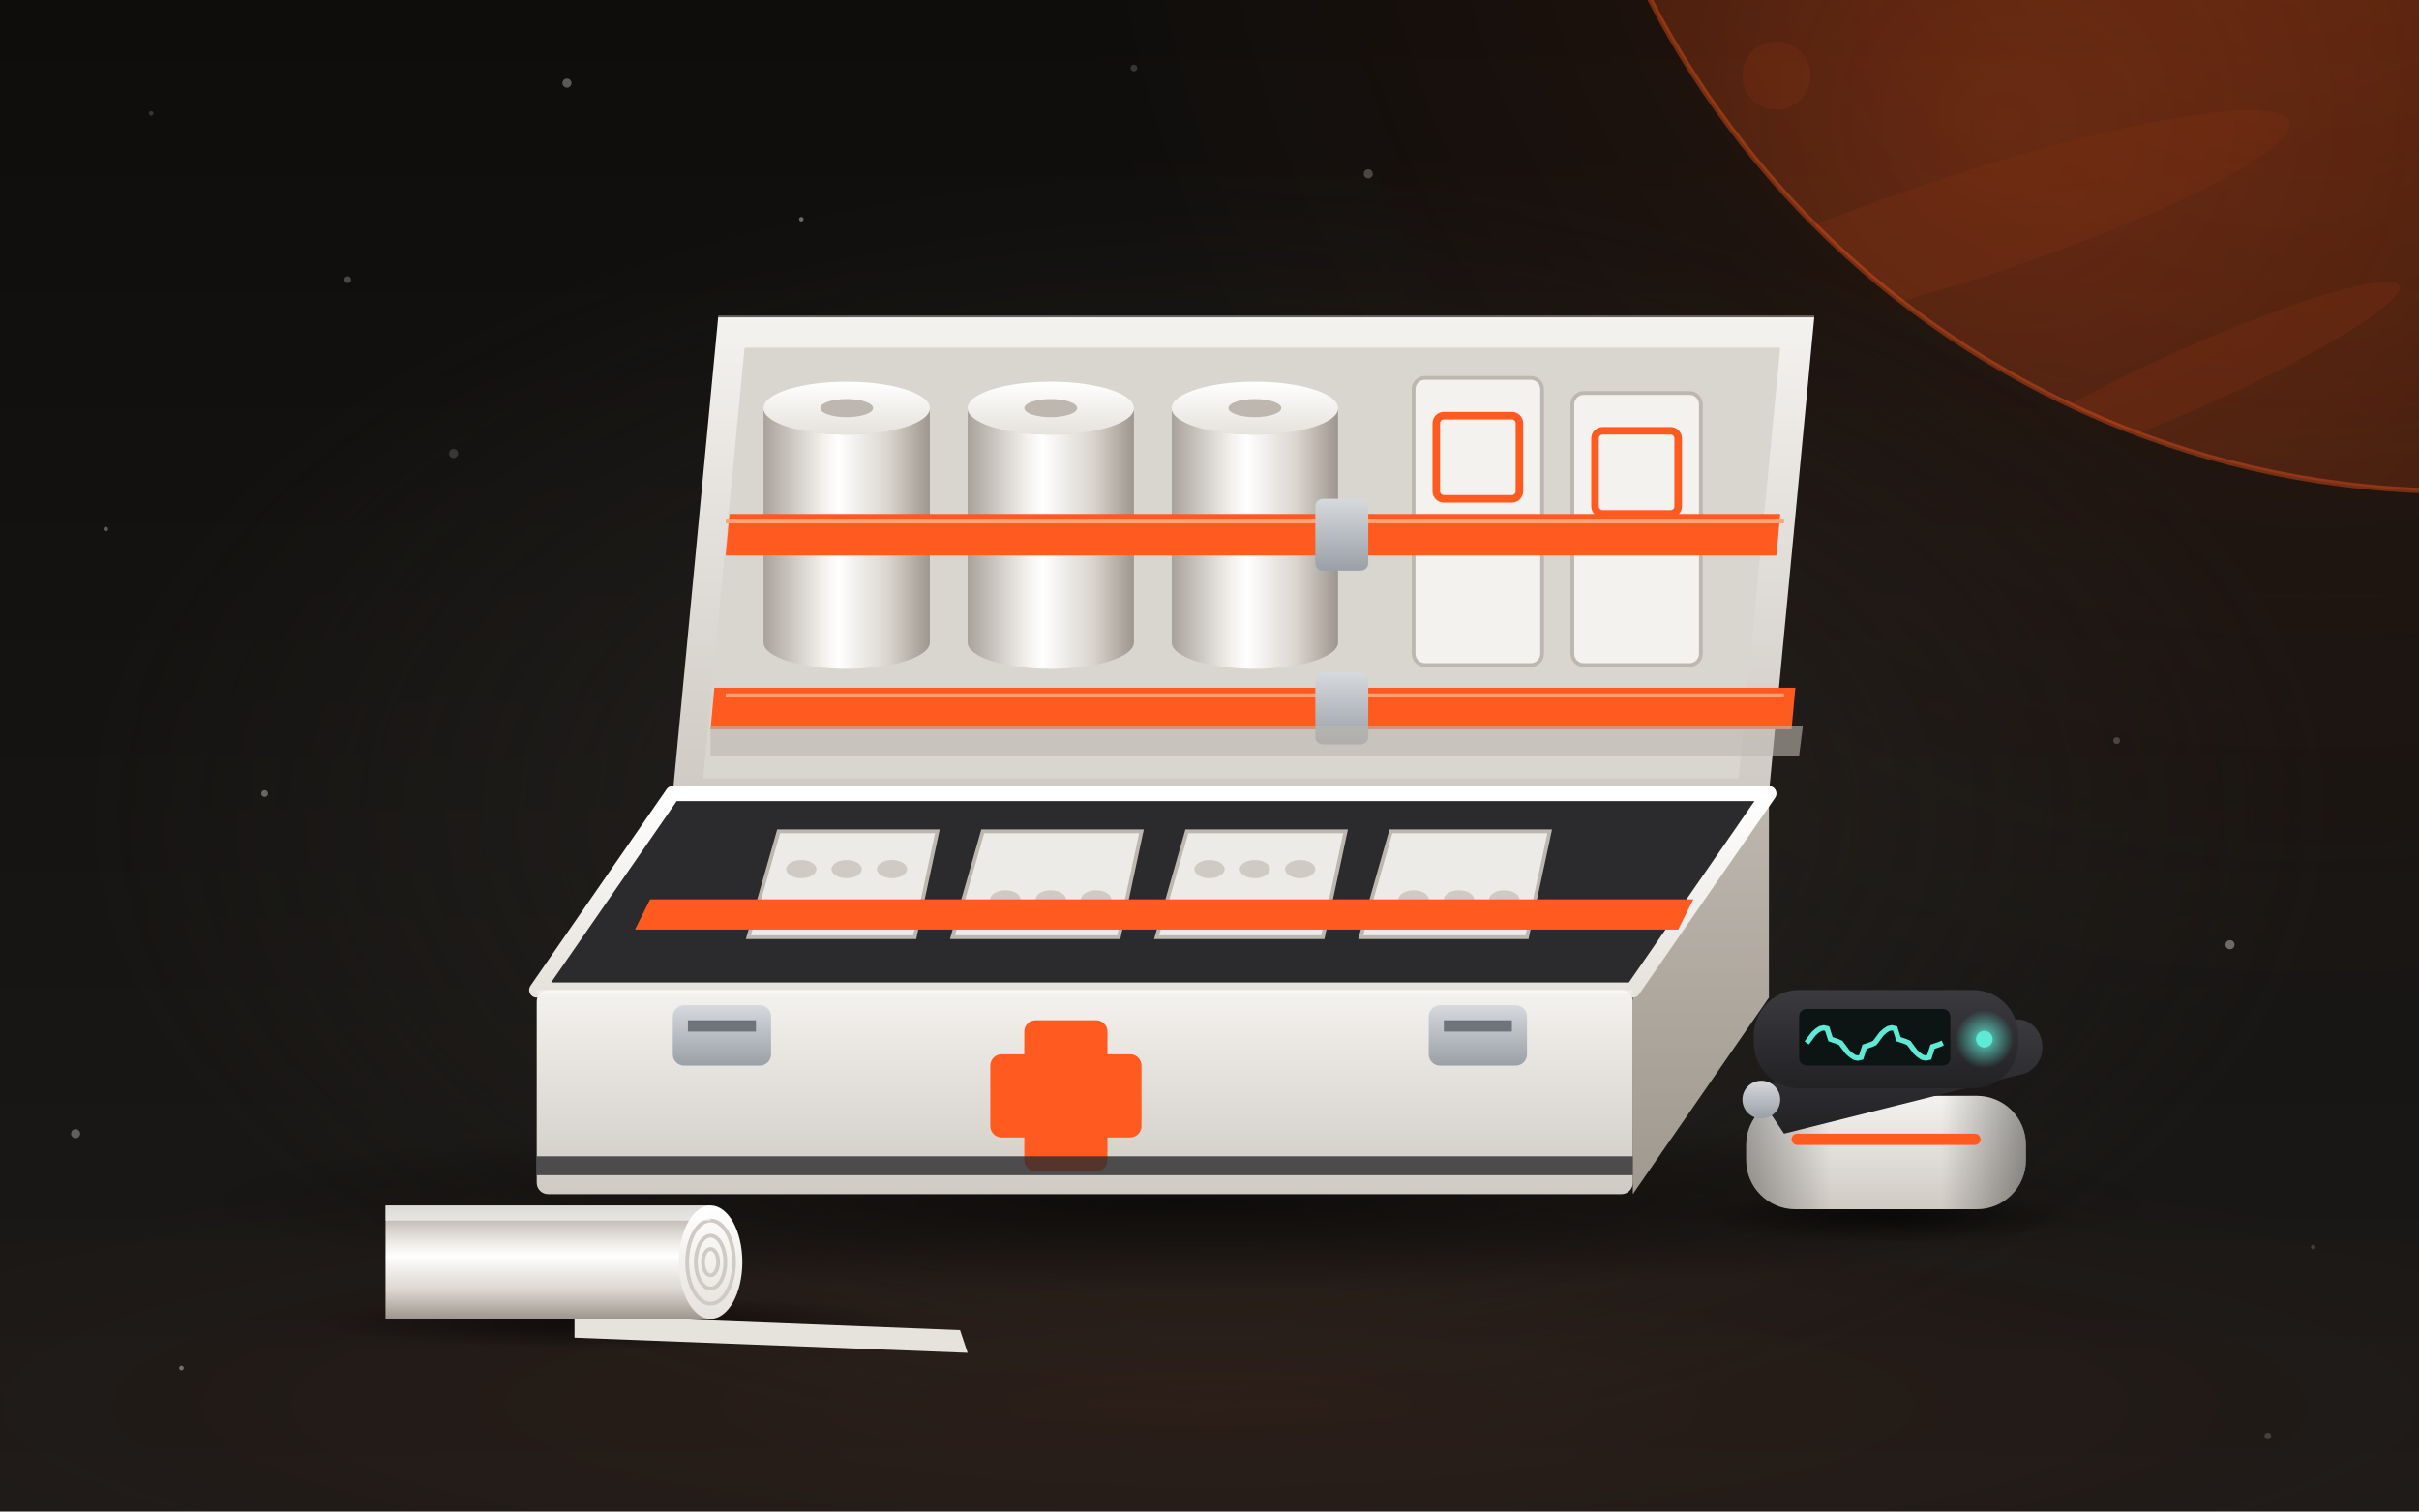
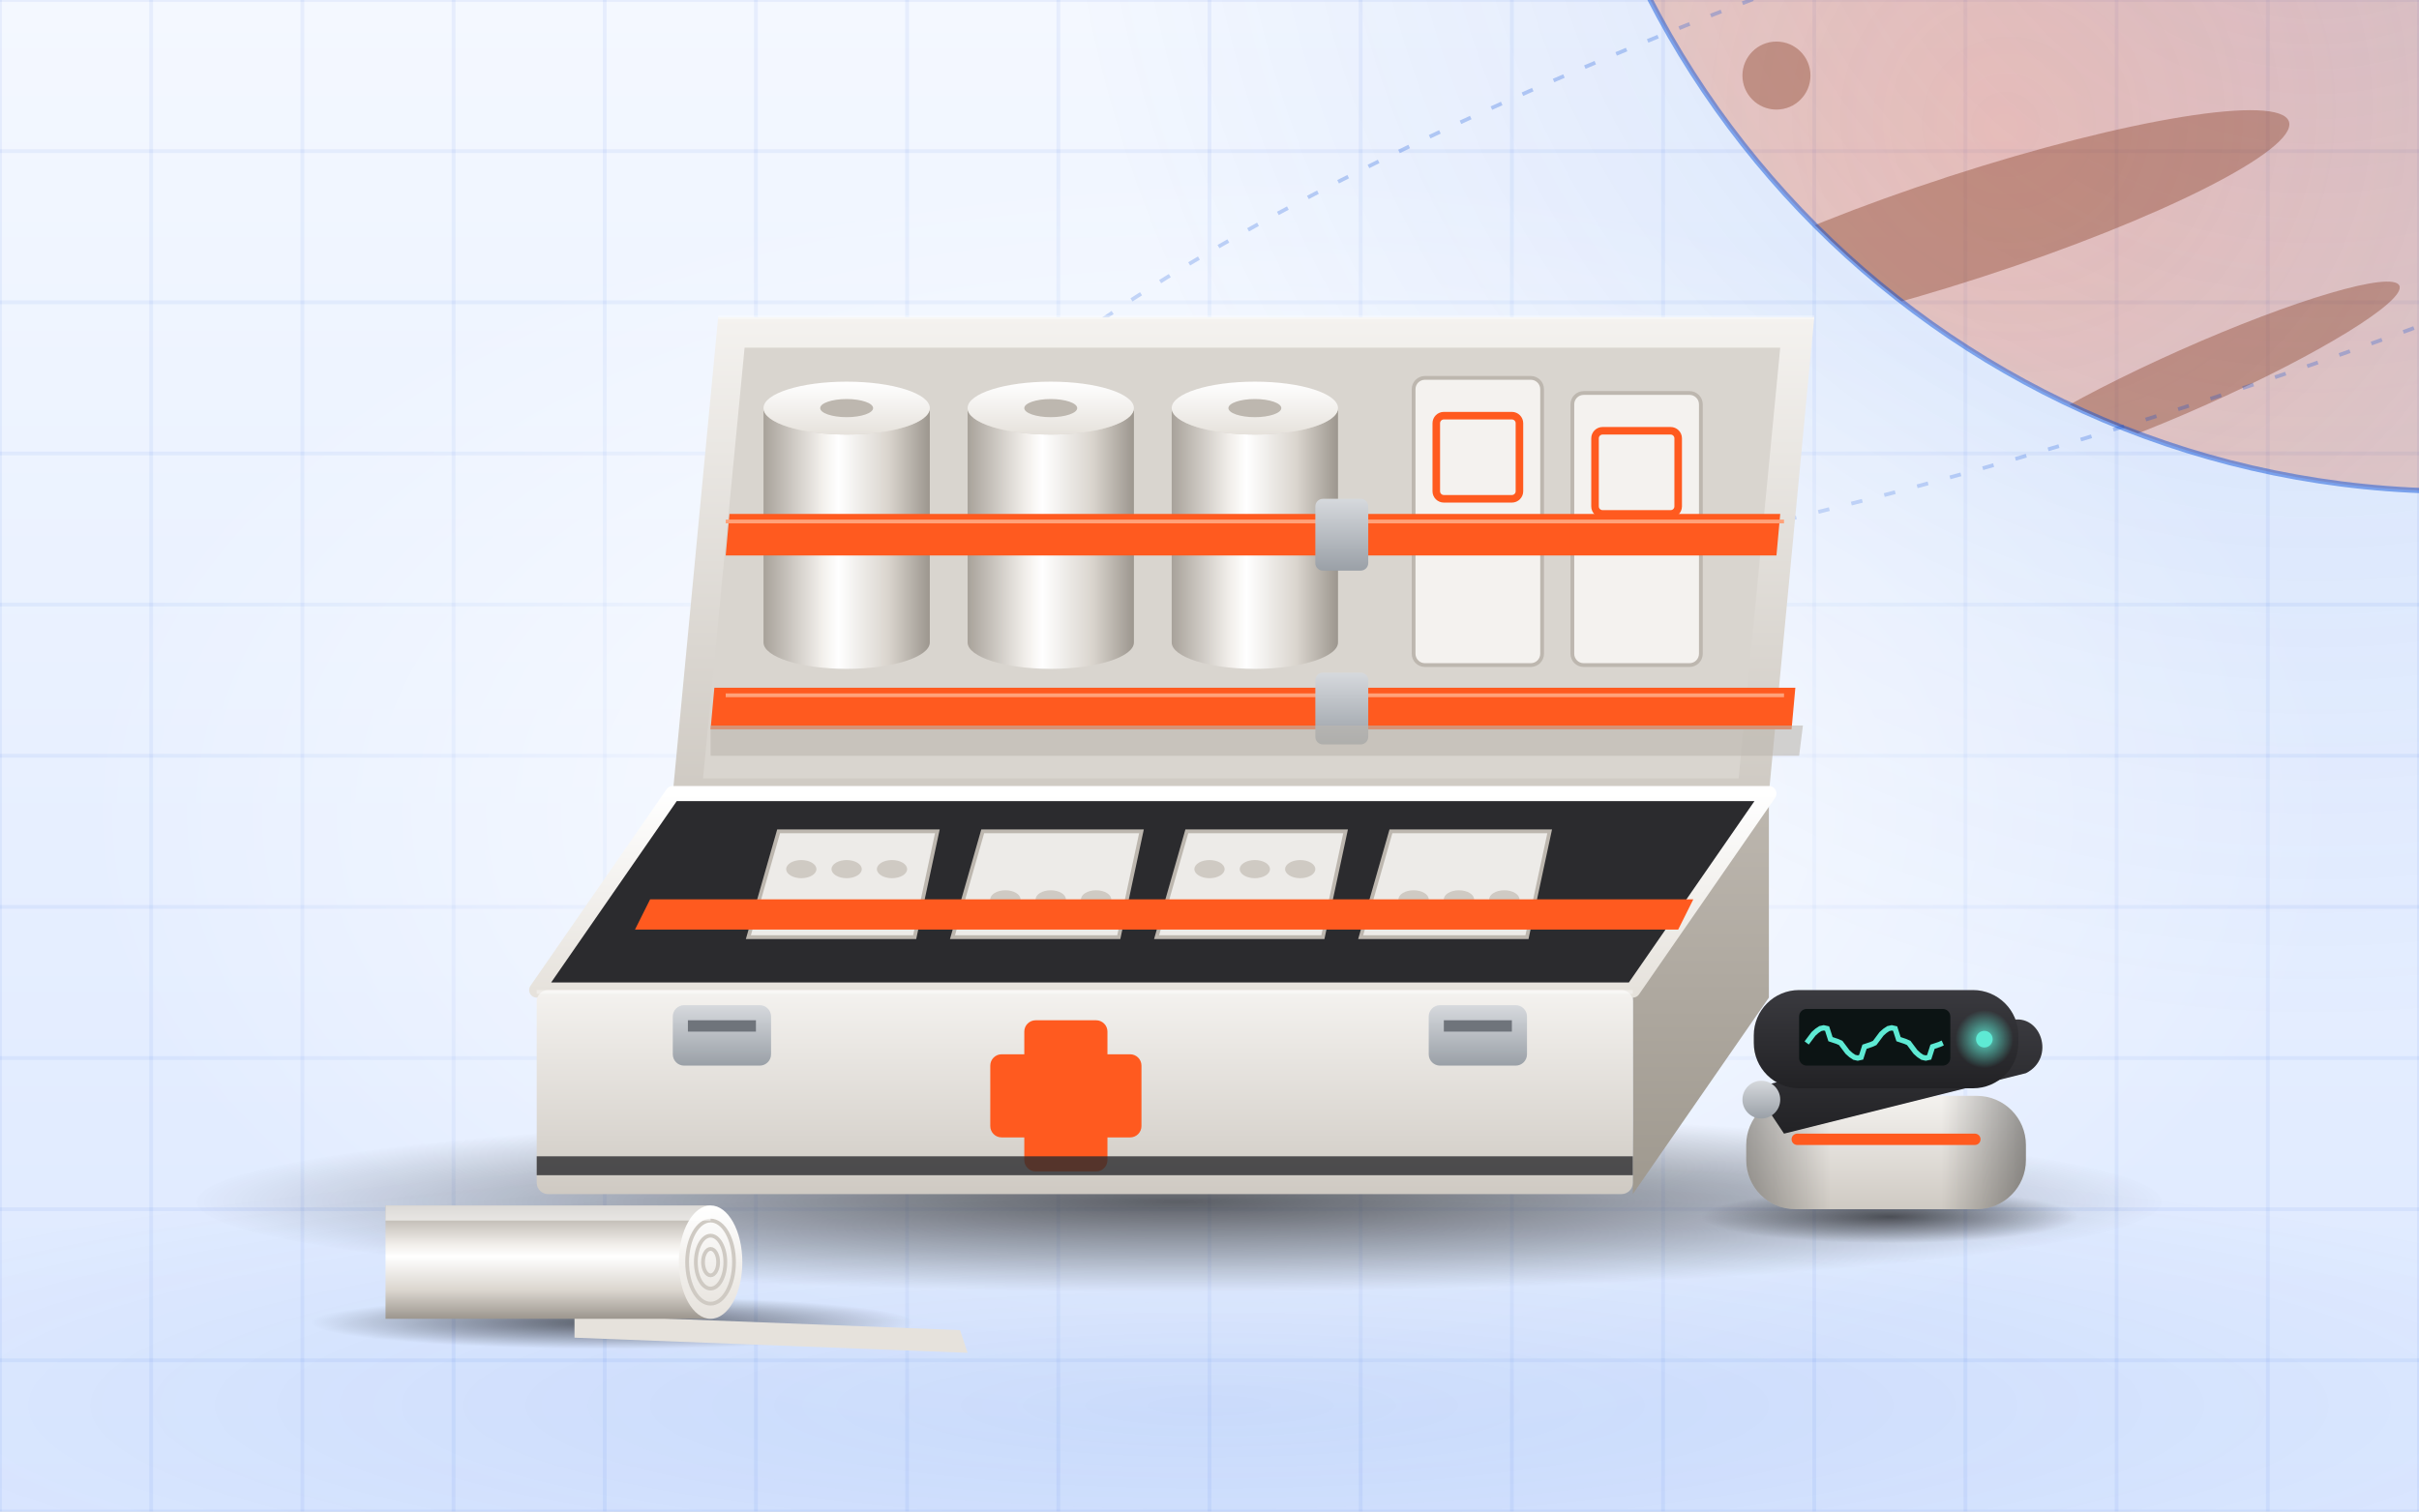
<svg xmlns="http://www.w3.org/2000/svg" viewBox="0 0 640 400" width="640" height="400">
  <defs>
    <linearGradient id="bg" x1="0" y1="0" x2="0" y2="1">
-       <stop offset="0" stop-color="#0E0D0C" />
-       <stop offset="1" stop-color="#1C1A18" />
+       <stop offset="0" stop-color="#F4F8FF" />
+       <stop offset="1" stop-color="#DCE8FF" />
    </linearGradient>
    <radialGradient id="glow" cx="0.5" cy="0.5" r="0.5">
-       <stop offset="0" stop-color="#FF5A1F" stop-opacity="0.22" />
-       <stop offset="0.6" stop-color="#C2410C" stop-opacity="0.07" />
-       <stop offset="1" stop-color="#C2410C" stop-opacity="0" />
+       <stop offset="0" stop-color="#296EF9" stop-opacity="0.18" />
+       <stop offset="0.6" stop-color="#024AD8" stop-opacity="0.06" />
+       <stop offset="1" stop-color="#024AD8" stop-opacity="0" />
    </radialGradient>
    <radialGradient id="planet" cx="0.3" cy="0.75" r="0.8" fx="0.25" fy="0.8">
      <stop offset="0" stop-color="#FF5A1F" stop-opacity="0.5" />
      <stop offset="0.55" stop-color="#C2410C" stop-opacity="0.32" />
      <stop offset="1" stop-color="#7C2D12" stop-opacity="0.12" />
    </radialGradient>
    <radialGradient id="haze" cx="0.5" cy="0.5" r="0.5">
-       <stop offset="0" stop-color="#FF5A1F" stop-opacity="0.07" />
-       <stop offset="1" stop-color="#FF5A1F" stop-opacity="0" />
+       <stop offset="0" stop-color="#024AD8" stop-opacity="0.1" />
+       <stop offset="1" stop-color="#024AD8" stop-opacity="0" />
    </radialGradient>
    <radialGradient id="stage" cx="0.5" cy="0.5" r="0.5">
-       <stop offset="0" stop-color="#2E2A26" stop-opacity="0.7" />
-       <stop offset="1" stop-color="#2E2A26" stop-opacity="0" />
+       <stop offset="0" stop-color="#FFFFFF" stop-opacity="0.95" />
+       <stop offset="1" stop-color="#FFFFFF" stop-opacity="0" />
    </radialGradient>
    <radialGradient id="sh" cx="0.5" cy="0.5" r="0.5">
      <stop offset="0" stop-color="#000" stop-opacity="0.6" />
      <stop offset="0.6" stop-color="#000" stop-opacity="0.25" />
      <stop offset="1" stop-color="#000" stop-opacity="0" />
    </radialGradient>
    <linearGradient id="wF" x1="0" y1="0" x2="0" y2="1">
      <stop offset="0" stop-color="#F4F2EF" />
      <stop offset="1" stop-color="#CFCAC3" />
    </linearGradient>
    <linearGradient id="wT" x1="0" y1="0" x2="0" y2="1">
      <stop offset="0" stop-color="#FFFFFF" />
      <stop offset="1" stop-color="#E6E2DC" />
    </linearGradient>
    <linearGradient id="wS" x1="0" y1="0" x2="0" y2="1">
      <stop offset="0" stop-color="#BDB7AF" />
      <stop offset="1" stop-color="#9F998F" />
    </linearGradient>
    <linearGradient id="gF" x1="0" y1="0" x2="0" y2="1">
      <stop offset="0" stop-color="#3A3A3F" />
      <stop offset="1" stop-color="#222225" />
    </linearGradient>
    <linearGradient id="gT" x1="0" y1="0" x2="0" y2="1">
      <stop offset="0" stop-color="#4D4D53" />
      <stop offset="1" stop-color="#36363B" />
    </linearGradient>
    <linearGradient id="gS" x1="0" y1="0" x2="0" y2="1">
      <stop offset="0" stop-color="#1F1F22" />
      <stop offset="1" stop-color="#141416" />
    </linearGradient>
    <linearGradient id="aF" x1="0" y1="0" x2="0" y2="1">
      <stop offset="0" stop-color="#D6D9DD" />
      <stop offset="1" stop-color="#9AA0A7" />
    </linearGradient>
    <linearGradient id="aT" x1="0" y1="0" x2="0" y2="1">
      <stop offset="0" stop-color="#EEF0F2" />
      <stop offset="1" stop-color="#C8CCD1" />
    </linearGradient>
    <linearGradient id="aS" x1="0" y1="0" x2="0" y2="1">
      <stop offset="0" stop-color="#8C9198" />
      <stop offset="1" stop-color="#6F747B" />
    </linearGradient>
    <linearGradient id="oF" x1="0" y1="0" x2="0" y2="1">
      <stop offset="0" stop-color="#FF7440" />
      <stop offset="1" stop-color="#D9450F" />
    </linearGradient>
    <linearGradient id="oT" x1="0" y1="0" x2="0" y2="1">
      <stop offset="0" stop-color="#FF9A6E" />
      <stop offset="1" stop-color="#FF6A30" />
    </linearGradient>
    <linearGradient id="oS" x1="0" y1="0" x2="0" y2="1">
      <stop offset="0" stop-color="#C2410C" />
      <stop offset="1" stop-color="#94320A" />
    </linearGradient>
    <linearGradient id="cW" x1="0" y1="0" x2="1" y2="0">
      <stop offset="0" stop-color="#A8A29A" />
      <stop offset="0.35" stop-color="#F2EFEB" />
      <stop offset="0.45" stop-color="#FFFFFF" />
      <stop offset="0.75" stop-color="#DAD5CE" />
      <stop offset="1" stop-color="#9C968E" />
    </linearGradient>
    <linearGradient id="cA" x1="0" y1="0" x2="1" y2="0">
      <stop offset="0" stop-color="#7E848B" />
      <stop offset="0.35" stop-color="#D9DCE0" />
      <stop offset="0.45" stop-color="#F4F5F7" />
      <stop offset="0.75" stop-color="#AEB3B9" />
      <stop offset="1" stop-color="#6B7077" />
    </linearGradient>
    <linearGradient id="cG" x1="0" y1="0" x2="1" y2="0">
      <stop offset="0" stop-color="#18181A" />
      <stop offset="0.35" stop-color="#3F3F44" />
      <stop offset="0.45" stop-color="#55555B" />
      <stop offset="0.75" stop-color="#2B2B2E" />
      <stop offset="1" stop-color="#141416" />
    </linearGradient>
    <linearGradient id="cO" x1="0" y1="0" x2="1" y2="0">
      <stop offset="0" stop-color="#9A3309" />
      <stop offset="0.35" stop-color="#FF7440" />
      <stop offset="0.45" stop-color="#FFA27A" />
      <stop offset="0.75" stop-color="#E04A12" />
      <stop offset="1" stop-color="#8E2A06" />
    </linearGradient>
    <linearGradient id="cWv" x1="0" y1="0" x2="0" y2="1">
      <stop offset="0" stop-color="#A8A29A" />
      <stop offset="0.35" stop-color="#F2EFEB" />
      <stop offset="0.45" stop-color="#FFFFFF" />
      <stop offset="0.75" stop-color="#DAD5CE" />
      <stop offset="1" stop-color="#9C968E" />
    </linearGradient>
    <linearGradient id="cAv" x1="0" y1="0" x2="0" y2="1">
      <stop offset="0" stop-color="#7E848B" />
      <stop offset="0.35" stop-color="#D9DCE0" />
      <stop offset="0.45" stop-color="#F4F5F7" />
      <stop offset="0.75" stop-color="#AEB3B9" />
      <stop offset="1" stop-color="#6B7077" />
    </linearGradient>
    <linearGradient id="cGv" x1="0" y1="0" x2="0" y2="1">
      <stop offset="0" stop-color="#18181A" />
      <stop offset="0.35" stop-color="#3F3F44" />
      <stop offset="0.45" stop-color="#55555B" />
      <stop offset="0.75" stop-color="#2B2B2E" />
      <stop offset="1" stop-color="#141416" />
    </linearGradient>
    <linearGradient id="oArm" x1="0" y1="0" x2="1" y2="0">
      <stop offset="0" stop-color="#A8380B" />
      <stop offset="0.45" stop-color="#FF6A30" />
      <stop offset="0.6" stop-color="#FF7A45" />
      <stop offset="1" stop-color="#A8380B" />
    </linearGradient>
    <linearGradient id="hshade" x1="0" y1="0" x2="1" y2="0">
      <stop offset="0" stop-color="#000" stop-opacity="0.32" />
      <stop offset="0.3" stop-color="#000" stop-opacity="0" />
      <stop offset="0.7" stop-color="#000" stop-opacity="0" />
      <stop offset="1" stop-color="#000" stop-opacity="0.38" />
    </linearGradient>
    <linearGradient id="gloss" x1="0" y1="0" x2="0" y2="1">
      <stop offset="0" stop-color="#FFF" stop-opacity="0.45" />
      <stop offset="1" stop-color="#FFF" stop-opacity="0" />
    </linearGradient>
    <linearGradient id="visor" x1="0" y1="0" x2="0.4" y2="1">
      <stop offset="0" stop-color="#3A3A42" />
      <stop offset="0.5" stop-color="#16161A" />
      <stop offset="1" stop-color="#08080A" />
    </linearGradient>
    <radialGradient id="helm" cx="0.4" cy="0.35" r="0.7">
      <stop offset="0" stop-color="#FFFFFF" />
      <stop offset="0.7" stop-color="#E4E0DA" />
      <stop offset="1" stop-color="#B8B2AA" />
    </radialGradient>
    <radialGradient id="face" cx="0.5" cy="0.5" r="0.5">
      <stop offset="0" stop-color="#FFFFFF" />
      <stop offset="1" stop-color="#E2DED7" />
    </radialGradient>
    <linearGradient id="ring" x1="0" y1="0" x2="1" y2="1">
      <stop offset="0" stop-color="#F4F5F7" />
      <stop offset="0.5" stop-color="#B4B9BF" />
      <stop offset="1" stop-color="#6B7077" />
    </linearGradient>
    <radialGradient id="lens" cx="0.5" cy="0.5" r="0.5">
      <stop offset="0" stop-color="#FFFFFF" />
      <stop offset="0.5" stop-color="#FFF4DA" />
      <stop offset="1" stop-color="#CFC6B2" />
    </radialGradient>
    <radialGradient id="led" cx="0.5" cy="0.5" r="0.5">
      <stop offset="0" stop-color="#5EEAD4" stop-opacity="0.9" />
      <stop offset="1" stop-color="#5EEAD4" stop-opacity="0" />
    </radialGradient>
    <radialGradient id="lamp" cx="0.5" cy="0.5" r="0.5">
      <stop offset="0" stop-color="#FFF6E0" stop-opacity="0.55" />
      <stop offset="1" stop-color="#FFF6E0" stop-opacity="0" />
    </radialGradient>
    <linearGradient id="water" x1="0" y1="0" x2="0" y2="1">
      <stop offset="0" stop-color="#DCEAF0" stop-opacity="0.42" />
      <stop offset="1" stop-color="#8FB3C4" stop-opacity="0.2" />
    </linearGradient>
    <linearGradient id="foil" x1="0" y1="0" x2="1" y2="0.3">
      <stop offset="0" stop-color="#E3E6E9" />
      <stop offset="0.3" stop-color="#9EA4AB" />
      <stop offset="0.55" stop-color="#D5D9DD" />
      <stop offset="0.8" stop-color="#868C93" />
      <stop offset="1" stop-color="#BFC4C9" />
    </linearGradient>
    <pattern id="mesh" width="7" height="7" patternUnits="userSpaceOnUse">
      <path d="M0,0 L7,7 M7,0 L0,7" stroke="#6F747B" stroke-width=".6" stroke-opacity=".5" />
    </pattern>
    <clipPath id="pc">
      <circle cx="650" cy="-110" r="240" />
    </clipPath>
  </defs>
  <rect width="640" height="400" fill="url(#bg)" />
-   <circle cx="40" cy="30" r="0.6" fill="#EDEBE8" opacity="0.18" />
-   <circle cx="92" cy="74" r="0.9" fill="#EDEBE8" opacity="0.26" />
-   <circle cx="150" cy="22" r="1.2" fill="#EDEBE8" opacity="0.34" />
-   <circle cx="212" cy="58" r="0.6" fill="#EDEBE8" opacity="0.42" />
-   <circle cx="300" cy="18" r="0.9" fill="#EDEBE8" opacity="0.18" />
-   <circle cx="362" cy="46" r="1.2" fill="#EDEBE8" opacity="0.26" />
-   <circle cx="28" cy="140" r="0.6" fill="#EDEBE8" opacity="0.34" />
-   <circle cx="70" cy="210" r="0.9" fill="#EDEBE8" opacity="0.42" />
-   <circle cx="120" cy="120" r="1.2" fill="#EDEBE8" opacity="0.18" />
-   <circle cx="402" cy="92" r="0.6" fill="#EDEBE8" opacity="0.26" />
-   <circle cx="250" cy="100" r="0.9" fill="#EDEBE8" opacity="0.34" />
-   <circle cx="590" cy="250" r="1.2" fill="#EDEBE8" opacity="0.42" />
-   <circle cx="612" cy="330" r="0.6" fill="#EDEBE8" opacity="0.18" />
-   <circle cx="560" cy="196" r="0.9" fill="#EDEBE8" opacity="0.26" />
-   <circle cx="20" cy="300" r="1.2" fill="#EDEBE8" opacity="0.34" />
-   <circle cx="48" cy="362" r="0.6" fill="#EDEBE8" opacity="0.42" />
-   <circle cx="600" cy="380" r="0.9" fill="#EDEBE8" opacity="0.18" />
+   <path d="M0,0 V400" stroke="#024AD8" stroke-opacity=".06" />
+   <path d="M40,0 V400" stroke="#024AD8" stroke-opacity=".06" />
+   <path d="M80,0 V400" stroke="#024AD8" stroke-opacity=".06" />
+   <path d="M120,0 V400" stroke="#024AD8" stroke-opacity=".06" />
+   <path d="M160,0 V400" stroke="#024AD8" stroke-opacity=".06" />
+   <path d="M200,0 V400" stroke="#024AD8" stroke-opacity=".06" />
+   <path d="M240,0 V400" stroke="#024AD8" stroke-opacity=".06" />
+   <path d="M280,0 V400" stroke="#024AD8" stroke-opacity=".06" />
+   <path d="M320,0 V400" stroke="#024AD8" stroke-opacity=".06" />
+   <path d="M360,0 V400" stroke="#024AD8" stroke-opacity=".06" />
+   <path d="M400,0 V400" stroke="#024AD8" stroke-opacity=".06" />
+   <path d="M440,0 V400" stroke="#024AD8" stroke-opacity=".06" />
+   <path d="M480,0 V400" stroke="#024AD8" stroke-opacity=".06" />
+   <path d="M520,0 V400" stroke="#024AD8" stroke-opacity=".06" />
+   <path d="M560,0 V400" stroke="#024AD8" stroke-opacity=".06" />
+   <path d="M600,0 V400" stroke="#024AD8" stroke-opacity=".06" />
+   <path d="M640,0 V400" stroke="#024AD8" stroke-opacity=".06" />
+   <path d="M0,0 H640" stroke="#024AD8" stroke-opacity=".06" />
+   <path d="M0,40 H640" stroke="#024AD8" stroke-opacity=".06" />
+   <path d="M0,80 H640" stroke="#024AD8" stroke-opacity=".06" />
+   <path d="M0,120 H640" stroke="#024AD8" stroke-opacity=".06" />
+   <path d="M0,160 H640" stroke="#024AD8" stroke-opacity=".06" />
+   <path d="M0,200 H640" stroke="#024AD8" stroke-opacity=".06" />
+   <path d="M0,240 H640" stroke="#024AD8" stroke-opacity=".06" />
+   <path d="M0,280 H640" stroke="#024AD8" stroke-opacity=".06" />
+   <path d="M0,320 H640" stroke="#024AD8" stroke-opacity=".06" />
+   <path d="M0,360 H640" stroke="#024AD8" stroke-opacity=".06" />
+   <path d="M0,400 H640" stroke="#024AD8" stroke-opacity=".06" />
  <circle cx="610" cy="-60" r="330" fill="url(#glow)" />
  <circle cx="650" cy="-110" r="240" fill="url(#planet)" opacity=".6" />
  <g clip-path="url(#pc)" fill="#7C2D12" opacity=".35">
    <ellipse cx="520" cy="60" rx="90" ry="14" transform="rotate(-18 520 60)" />
    <ellipse cx="580" cy="100" rx="60" ry="8" transform="rotate(-24 580 100)" />
    <circle cx="470" cy="20" r="9" />
  </g>
-   <circle cx="650" cy="-110" r="240" fill="none" stroke="#FF5A1F" stroke-opacity=".38" stroke-width="1.4" />
+   <circle cx="650" cy="-110" r="240" fill="none" stroke="#024AD8" stroke-opacity=".45" stroke-width="1.4" />
+   <ellipse cx="560" cy="40" rx="330" ry="70" transform="rotate(-18 560 40)" fill="none" stroke="#024AD8" stroke-opacity=".25" stroke-dasharray="3 6" />
  <ellipse cx="320" cy="215" rx="300" ry="170" fill="url(#stage)" />
  <ellipse cx="320" cy="372" rx="420" ry="70" fill="url(#haze)" />
  <g transform="translate(-8,0)">
    <ellipse cx="320" cy="318" rx="260" ry="24" fill="url(#sh)" />
    <polygon points="186,210 476,210 488,84 198,84" fill="url(#wF)" />
    <polygon points="194,206 468,206 479,92 205,92" fill="#D9D5CF" />
    <line x1="198" y1="84" x2="488" y2="84" stroke="#FFF" stroke-opacity=".35" />
    <polygon points="440,262 476,210 476,264 440,316" fill="url(#wS)" />
    <polygon points="150,262 186,210 476,210 440,262" fill="#2B2B2E" stroke="url(#wT)" stroke-width="4" stroke-linejoin="round" />
    <rect x="150" y="262" width="290" height="54" rx="3" fill="url(#wF)" />
    <line x1="150" y1="262.5" x2="440" y2="262.5" stroke="#FFF" stroke-opacity=".35" />
    <path d="M210.0,108 A22.0,7 0 0 0 254.0,108 V170 A22.0,7 0 0 1 210.0,170 Z" fill="url(#cW)" />
    <ellipse cx="232" cy="108" rx="22" ry="7" fill="url(#wT)" />
    <ellipse cx="232" cy="108" rx="7" ry="2.4" fill="#BDB7AF" />
    <path d="M264.0,108 A22.0,7 0 0 0 308.0,108 V170 A22.0,7 0 0 1 264.0,170 Z" fill="url(#cW)" />
    <ellipse cx="286" cy="108" rx="22" ry="7" fill="url(#wT)" />
    <ellipse cx="286" cy="108" rx="7" ry="2.4" fill="#BDB7AF" />
    <path d="M318.0,108 A22.0,7 0 0 0 362.0,108 V170 A22.0,7 0 0 1 318.0,170 Z" fill="url(#cW)" />
    <ellipse cx="340" cy="108" rx="22" ry="7" fill="url(#wT)" />
    <ellipse cx="340" cy="108" rx="7" ry="2.4" fill="#BDB7AF" />
    <rect x="382" y="100" width="34" height="76" rx="3" fill="#F4F2EF" stroke="#BDB7AF" />
    <rect x="424" y="104" width="34" height="72" rx="3" fill="#F4F2EF" stroke="#BDB7AF" />
    <rect x="388" y="110" width="22" height="22" rx="2" fill="none" stroke="#FF5A1F" stroke-width="2" />
    <rect x="430" y="114" width="22" height="22" rx="2" fill="none" stroke="#FF5A1F" stroke-width="2" />
    <polygon points="201,136 479,136 478,147 200,147" fill="#FF5A1F" />
    <line x1="200" y1="138" x2="480" y2="138" stroke="#FFA27A" stroke-width="1" />
    <polygon points="197,182 483,182 482,193 196,193" fill="#FF5A1F" />
    <line x1="200" y1="184" x2="480" y2="184" stroke="#FFA27A" stroke-width="1" />
    <rect x="356" y="132" width="14" height="19" rx="2" fill="url(#aF)" />
    <rect x="356" y="178" width="14" height="19" rx="2" fill="url(#aF)" />
    <polygon points="196,200 484,200 485,192 196,192" fill="#BDB7AF" opacity=".6" />
    <polygon points="206,248 214,220 256,220 250,248" fill="#EDEBE8" stroke="#BDB7AF" />
    <ellipse cx="220" cy="230" rx="4" ry="2.4" fill="#CFCAC3" />
    <ellipse cx="232" cy="230" rx="4" ry="2.4" fill="#CFCAC3" />
    <ellipse cx="244" cy="230" rx="4" ry="2.4" fill="#CFCAC3" />
    <polygon points="260,248 268,220 310,220 304,248" fill="#EDEBE8" stroke="#BDB7AF" />
    <ellipse cx="274" cy="238" rx="4" ry="2.4" fill="#CFCAC3" />
    <ellipse cx="286" cy="238" rx="4" ry="2.4" fill="#CFCAC3" />
    <ellipse cx="298" cy="238" rx="4" ry="2.4" fill="#CFCAC3" />
    <polygon points="314,248 322,220 364,220 358,248" fill="#EDEBE8" stroke="#BDB7AF" />
    <ellipse cx="328" cy="230" rx="4" ry="2.4" fill="#CFCAC3" />
    <ellipse cx="340" cy="230" rx="4" ry="2.4" fill="#CFCAC3" />
    <ellipse cx="352" cy="230" rx="4" ry="2.4" fill="#CFCAC3" />
    <polygon points="368,248 376,220 418,220 412,248" fill="#EDEBE8" stroke="#BDB7AF" />
    <ellipse cx="382" cy="238" rx="4" ry="2.4" fill="#CFCAC3" />
    <ellipse cx="394" cy="238" rx="4" ry="2.4" fill="#CFCAC3" />
    <ellipse cx="406" cy="238" rx="4" ry="2.4" fill="#CFCAC3" />
    <polygon points="180,238 456,238 452,246 176,246" fill="#FF5A1F" />
    <rect x="279" y="270" width="22" height="40" rx="3" fill="#FF5A1F" />
    <rect x="270" y="279" width="40" height="22" rx="3" fill="#FF5A1F" />
    <rect x="186" y="266" width="26" height="16" rx="3" fill="url(#aF)" />
    <rect x="190" y="270" width="18" height="3" fill="#6F747B" />
    <rect x="386" y="266" width="26" height="16" rx="3" fill="url(#aF)" />
    <rect x="390" y="270" width="18" height="3" fill="#6F747B" />
    <rect x="150" y="306" width="290" height="5" fill="#2B2B2E" opacity=".8" />
    <ellipse cx="170" cy="350" rx="80" ry="7" fill="url(#sh)" />
    <polygon points="160,348 262,352 264,358 160,354" fill="#E6E2DC" />
    <rect x="110" y="319.0" width="86" height="30" fill="url(#cWv)" />
    <ellipse cx="196" cy="334" rx="8.4" ry="15.0" fill="url(#wT)" />
    <ellipse cx="196" cy="334" rx="6.2" ry="11.0" fill="none" stroke="#CFCAC3" />
    <ellipse cx="196" cy="334" rx="3.9" ry="7.0" fill="none" stroke="#CFCAC3" />
    <ellipse cx="196" cy="334" rx="2.0" ry="3.5" fill="none" stroke="#CFCAC3" />
    <rect x="110" y="319" width="86" height="4" fill="#FFF" opacity=".6" />
    <ellipse cx="508" cy="322" rx="50" ry="7" fill="url(#sh)" />
    <rect x="470" y="290" width="74" height="30" rx="13" fill="url(#wF)" />
    <rect x="470" y="290" width="74" height="30" rx="13" fill="url(#hshade)" />
    <path d="M472,288 L540,270 C548,268 552,280 544,284 L480,300 Z" fill="url(#gF)" />
    <rect x="472" y="262" width="70" height="26" rx="12" fill="url(#gF)" />
    <rect x="484" y="267" width="40" height="15" rx="2" fill="#0C1414" />
    <polyline points="486.0,276.0 486.9,274.8 487.8,273.6 488.7,272.8 489.6,272.2 490.5,272.0 491.4,272.2 492.3,275.0 493.2,275.3 494.1,275.6 495.0,276.0 495.9,277.2 496.8,278.4 497.7,279.2 498.6,279.8 499.5,280.0 500.4,279.8 501.3,277.0 502.2,276.7 503.1,276.4 504.0,276.0 504.9,274.8 505.8,273.6 506.7,272.8 507.6,272.2 508.5,272.0 509.4,272.2 510.3,275.0 511.2,275.3 512.1,275.6 513.0,276.0 513.9,277.2 514.8,278.4 515.7,279.2 516.6,279.8 517.5,280.0 518.4,279.8 519.3,277.0 520.2,276.7 521.1,276.4 522.0,276.0" fill="none" stroke="#5EEAD4" stroke-width="1.4" />
    <circle cx="533" cy="275" r="7.7" fill="url(#led)" />
    <circle cx="533" cy="275" r="2.2" fill="#5EEAD4" />
    <circle cx="474" cy="291" r="5" fill="url(#aF)" />
    <rect x="482" y="300" width="50" height="3" rx="1.5" fill="#FF5A1F" />
  </g>
</svg>
